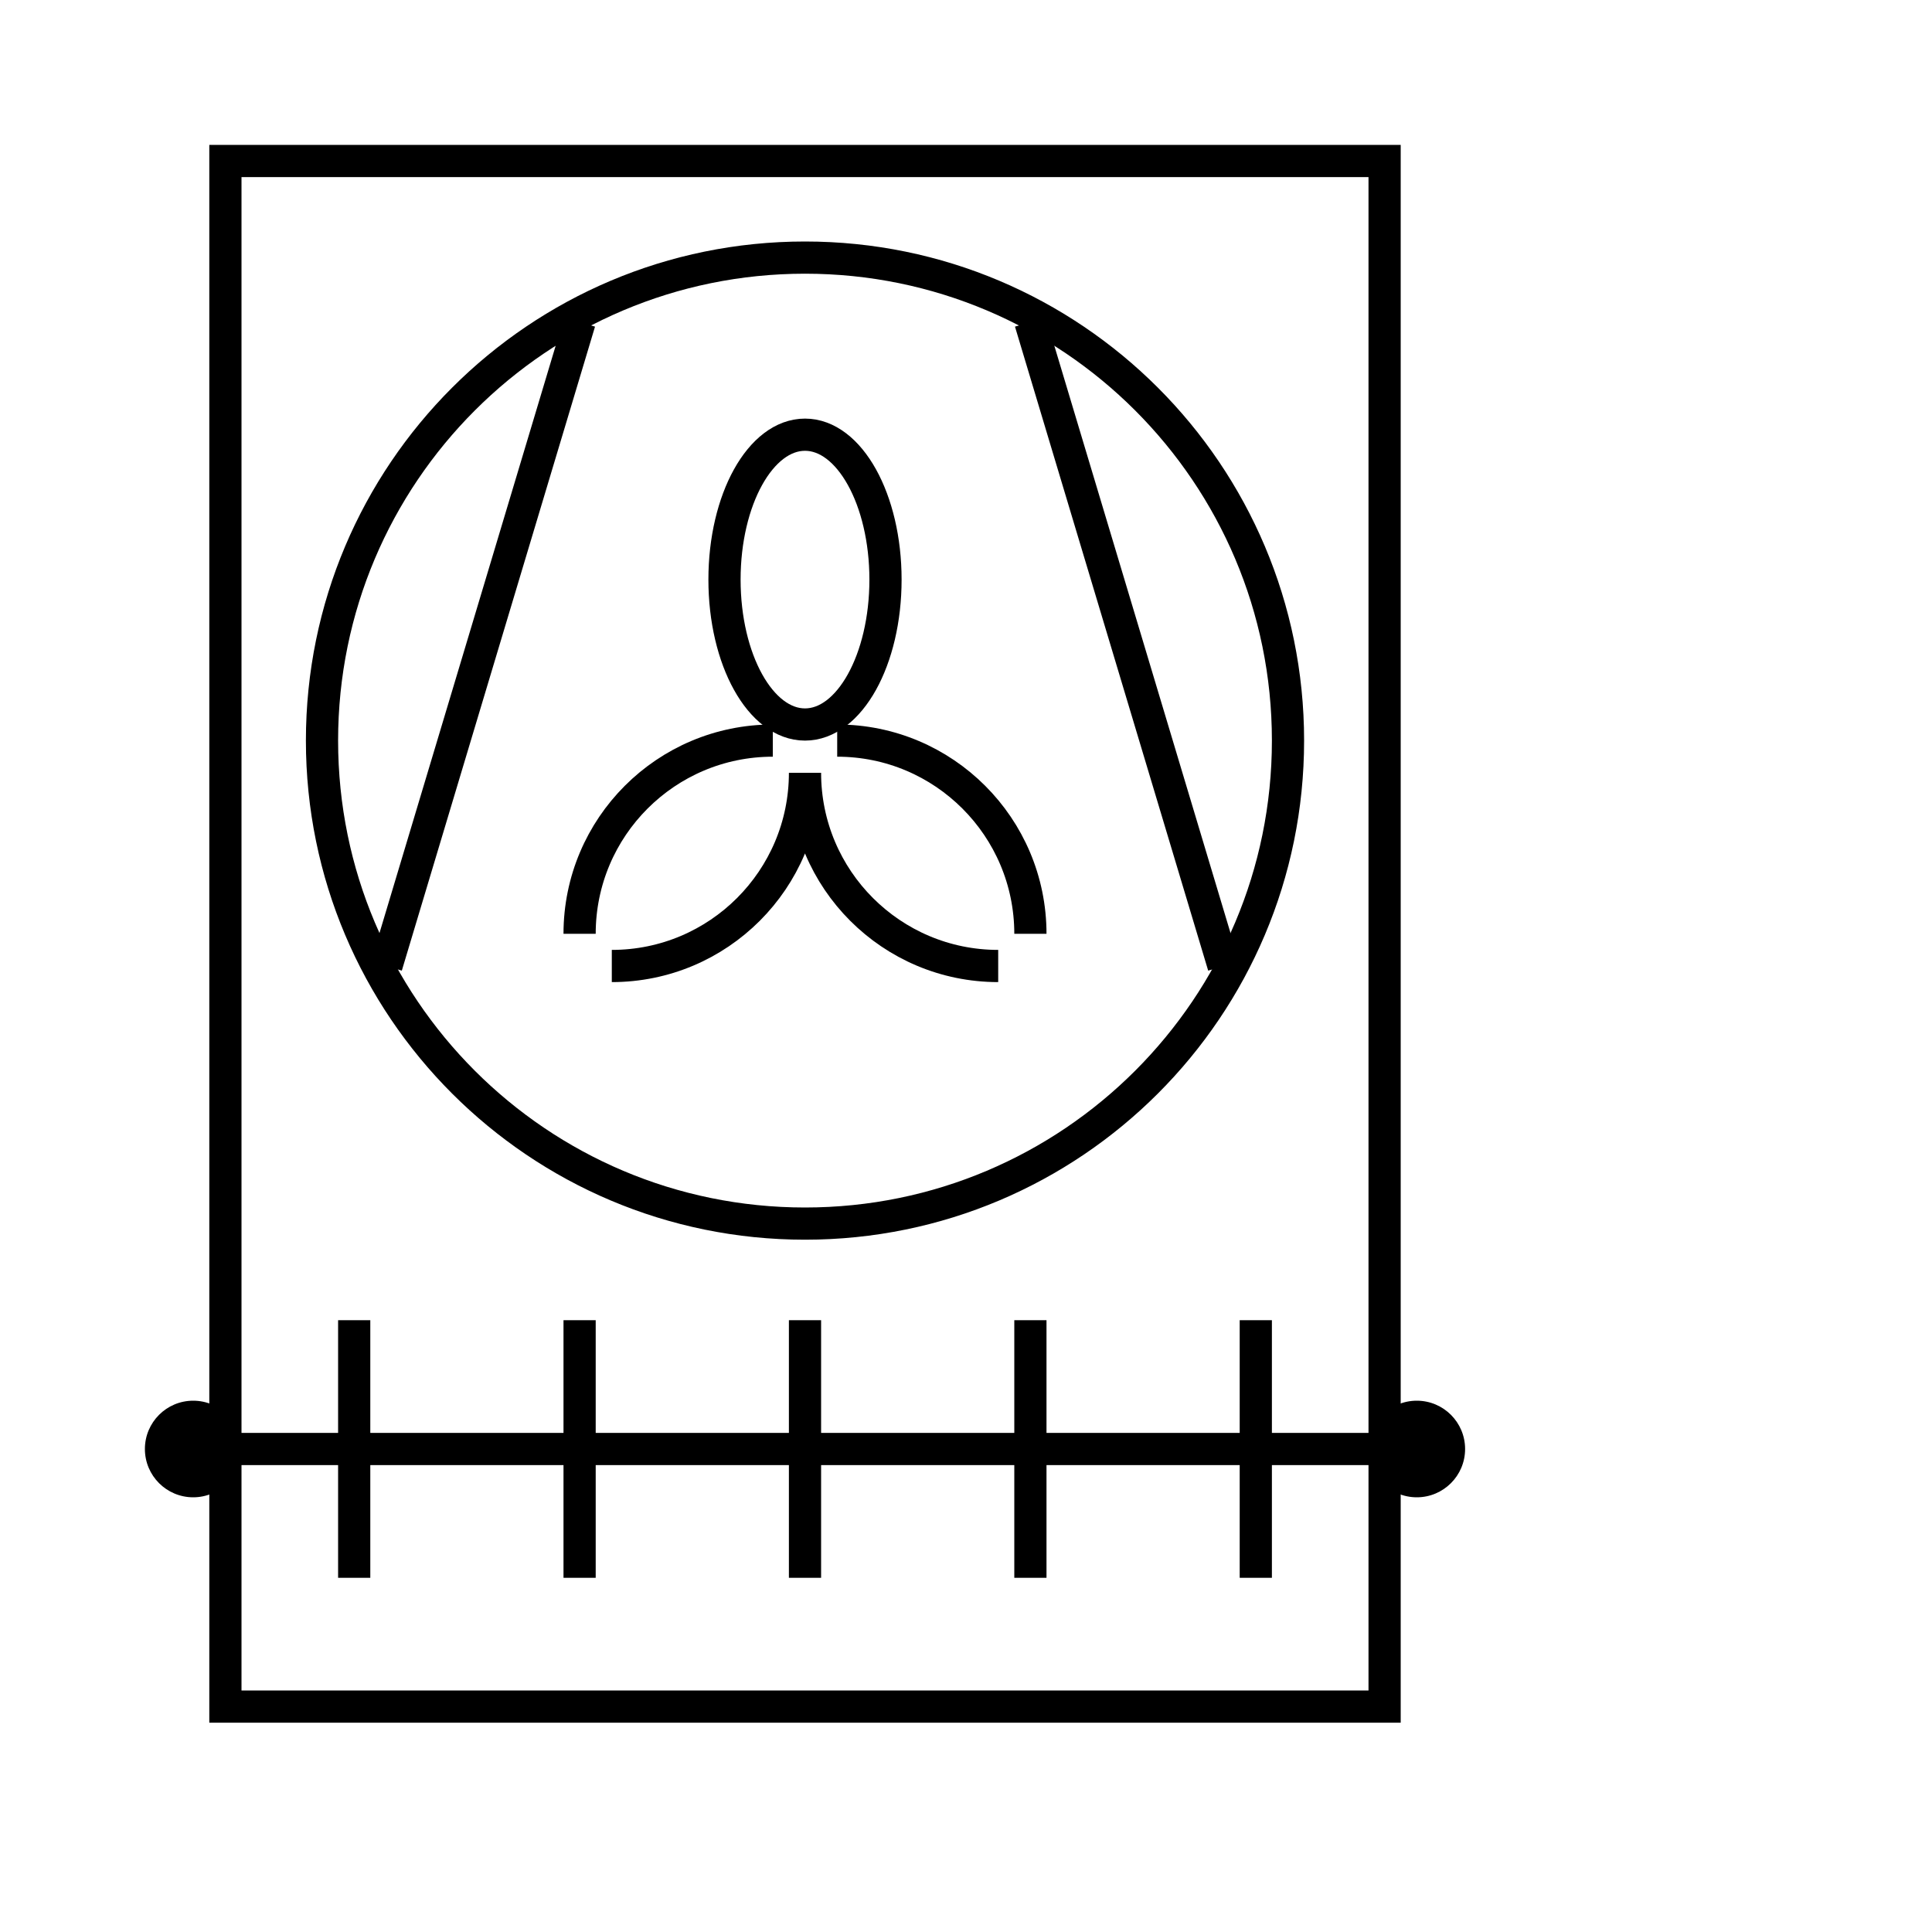
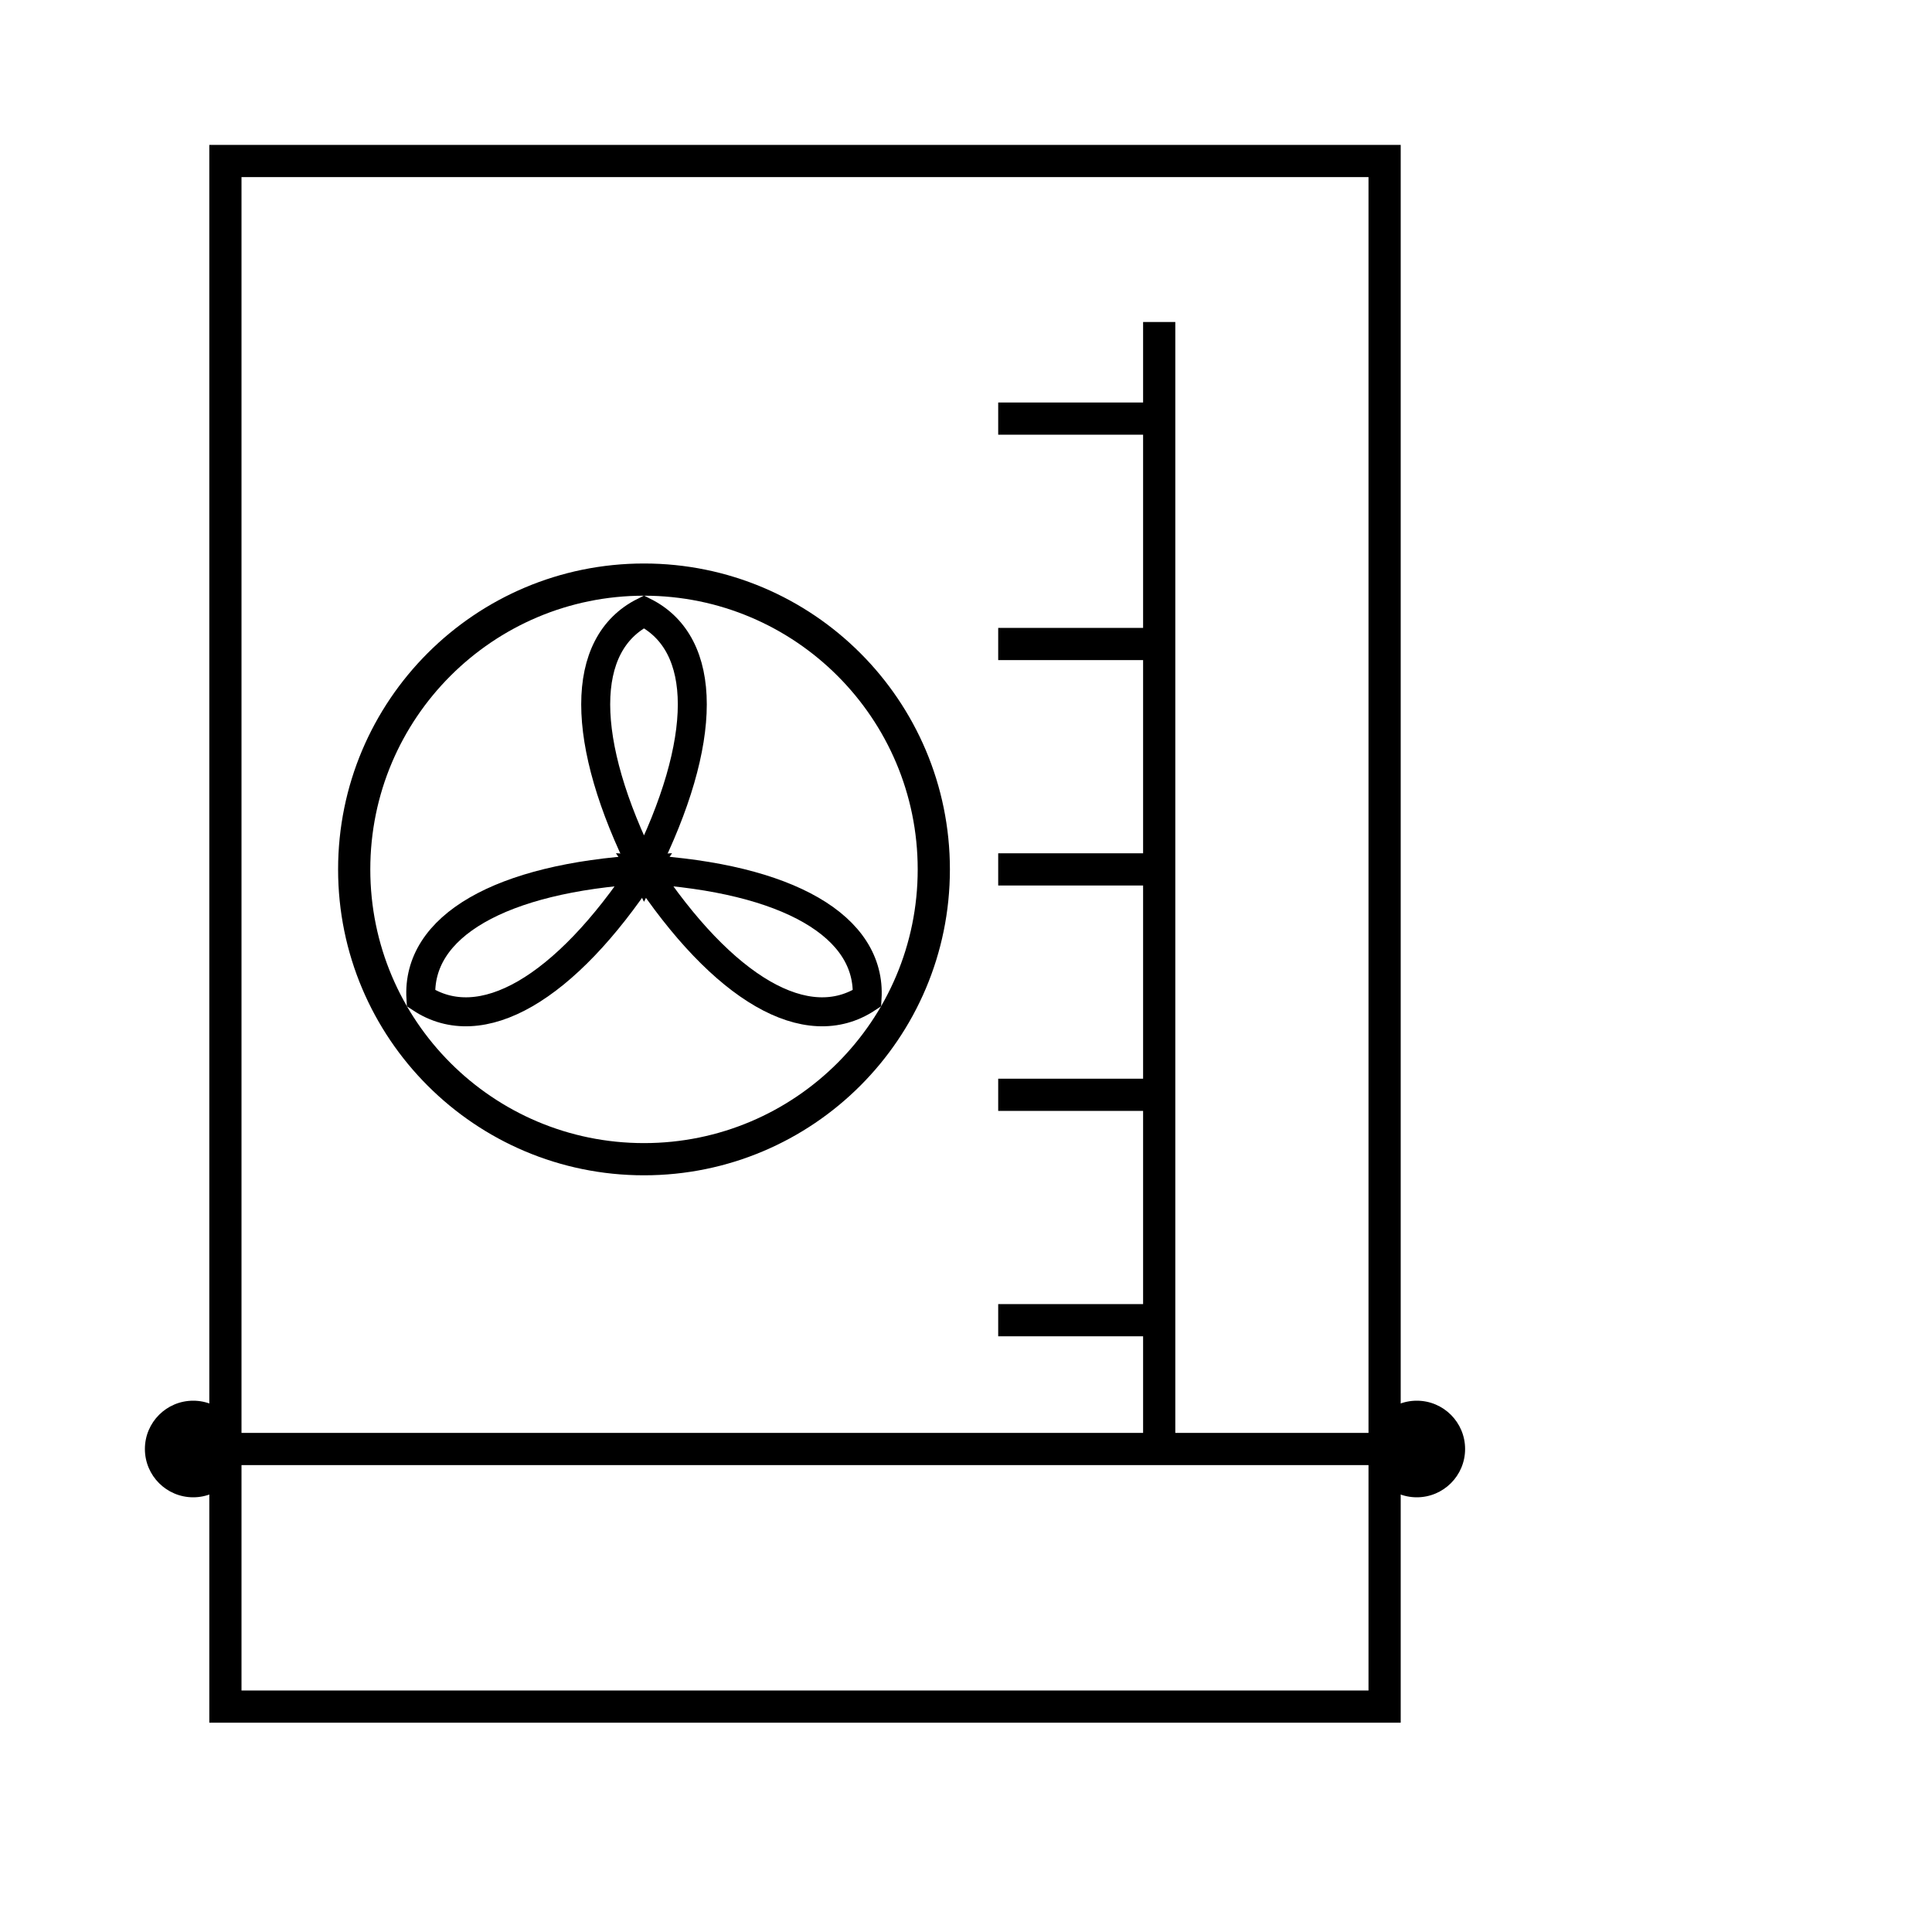
- <svg xmlns="http://www.w3.org/2000/svg" viewBox="-25 -25 60 60" overflow="visible">
-   <rect x="-18" y="-20" width="36" height="48" fill="none" stroke="#000" />
-   <path d="M-14 16V24M7 16V24M14 16V24M-7 16V24M0 16V24M-19 20H19" stroke="#000" />
-   <circle cx="0" cy="-2" r="15" fill="none" stroke="#000" />
-   <line x1="7" y1="-15" x2="13" y2="5" stroke="#000" />
-   <line x1="-7" y1="-15" x2="-13" y2="5" stroke="#000" />
-   <path d="M6 5A6 6 0 0 1 0-1M-7 4A6 6 0 0 1-1-2M0-1A6 6 0 0 1-6 5M1-2A6 6 0 0 1 7 4" fill="none" stroke="#000" />
-   <ellipse cx="0" cy="-7" rx="2.5" ry="4.5" fill="none" stroke="#000" />
-   <circle cx="-19" cy="20" r="1.5" />
-   <circle cx="19" cy="20" r="1.5" />
+ <svg xmlns="http://www.w3.org/2000/svg" viewBox="-25.0 -25.0 60 60" overflow="visible">
+   <rect x="-18" y="-20" width="36" height="48" fill="none" stroke="#000" stroke-width="1" />
+   <circle cx="-5" cy="2" r="9" fill="none" stroke="#000" stroke-width="1" />
+   <path d="M -5 2 C -3 -2 -3 -5 -5 -6 C -7 -5 -7 -2 -5 2 Z" fill="none" stroke="#000" stroke-width="0.9" />
+   <path d="M -5 2 C -3 -2 -3 -5 -5 -6 C -7 -5 -7 -2 -5 2 Z" fill="none" stroke="#000" stroke-width="0.9" transform="rotate(120 -5 2)" />
+   <path d="M -5 2 C -3 -2 -3 -5 -5 -6 C -7 -5 -7 -2 -5 2 Z" fill="none" stroke="#000" stroke-width="0.9" transform="rotate(240 -5 2)" />
+   <line x1="11" y1="-15" x2="11" y2="20" stroke="#000" stroke-width="1" />
+   <line x1="6" y1="-12" x2="11" y2="-12" stroke="#000" stroke-width="1" />
+   <line x1="6" y1="-5" x2="11" y2="-5" stroke="#000" stroke-width="1" />
+   <line x1="6" y1="2" x2="11" y2="2" stroke="#000" stroke-width="1" />
+   <line x1="6" y1="9" x2="11" y2="9" stroke="#000" stroke-width="1" />
+   <line x1="6" y1="16" x2="11" y2="16" stroke="#000" stroke-width="1" />
+   <line x1="-19" y1="20" x2="19" y2="20" stroke="#000" stroke-width="1" />
+   <circle cx="-19" cy="20" r="1.5" fill="#000" />
+   <circle cx="19" cy="20" r="1.5" fill="#000" />
</svg>
